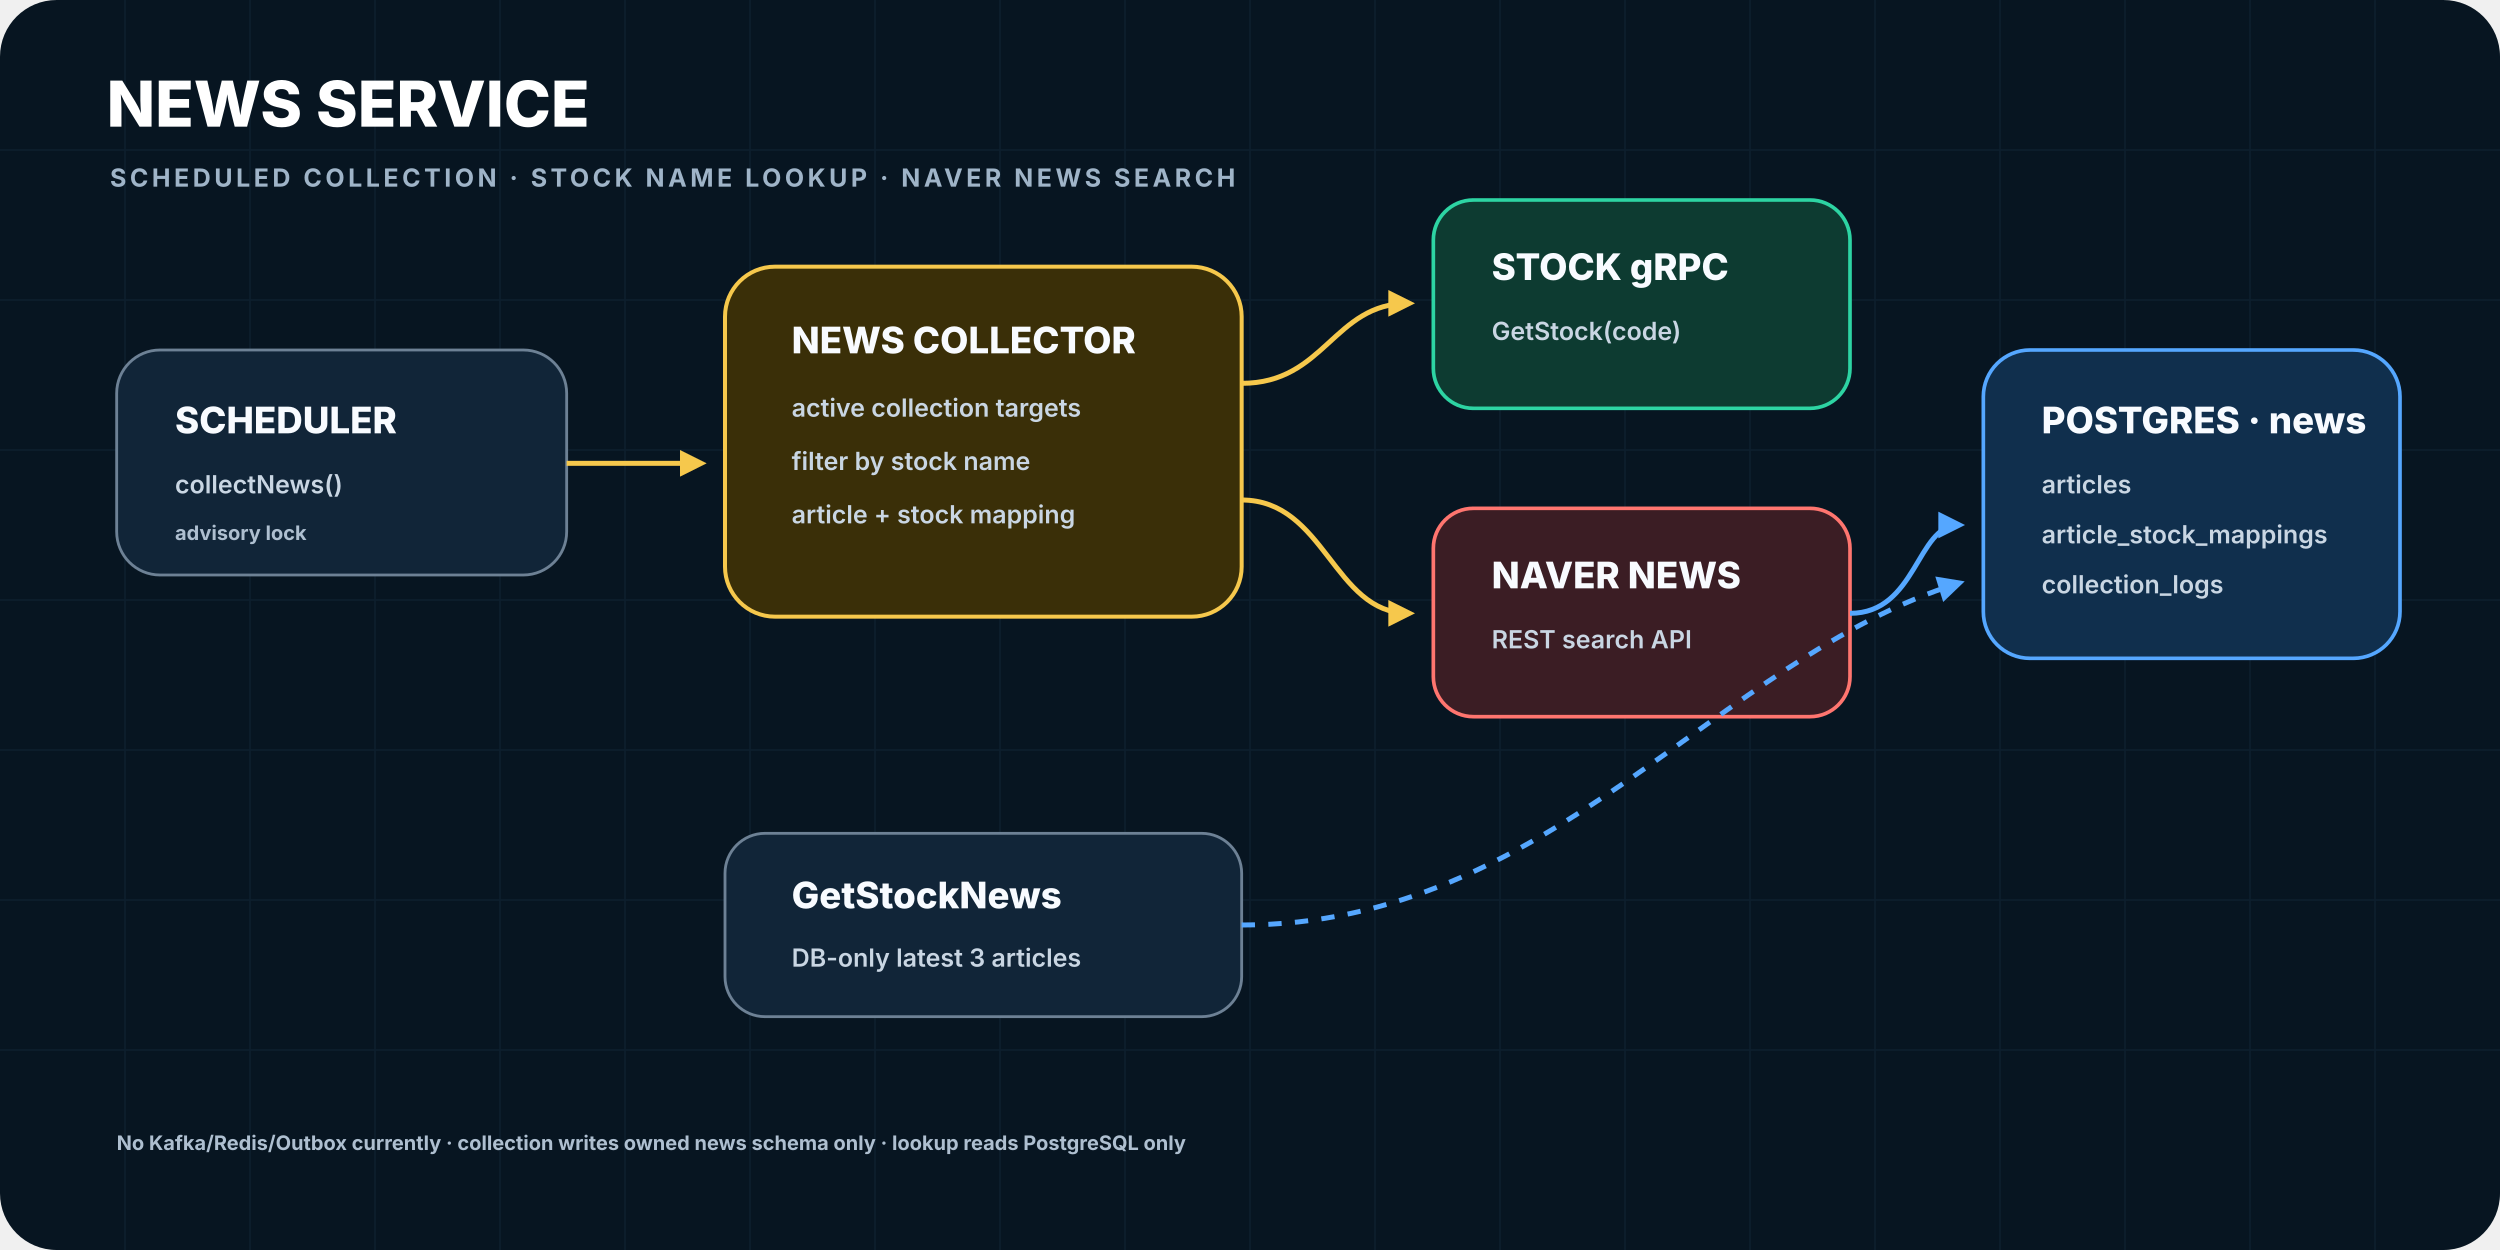
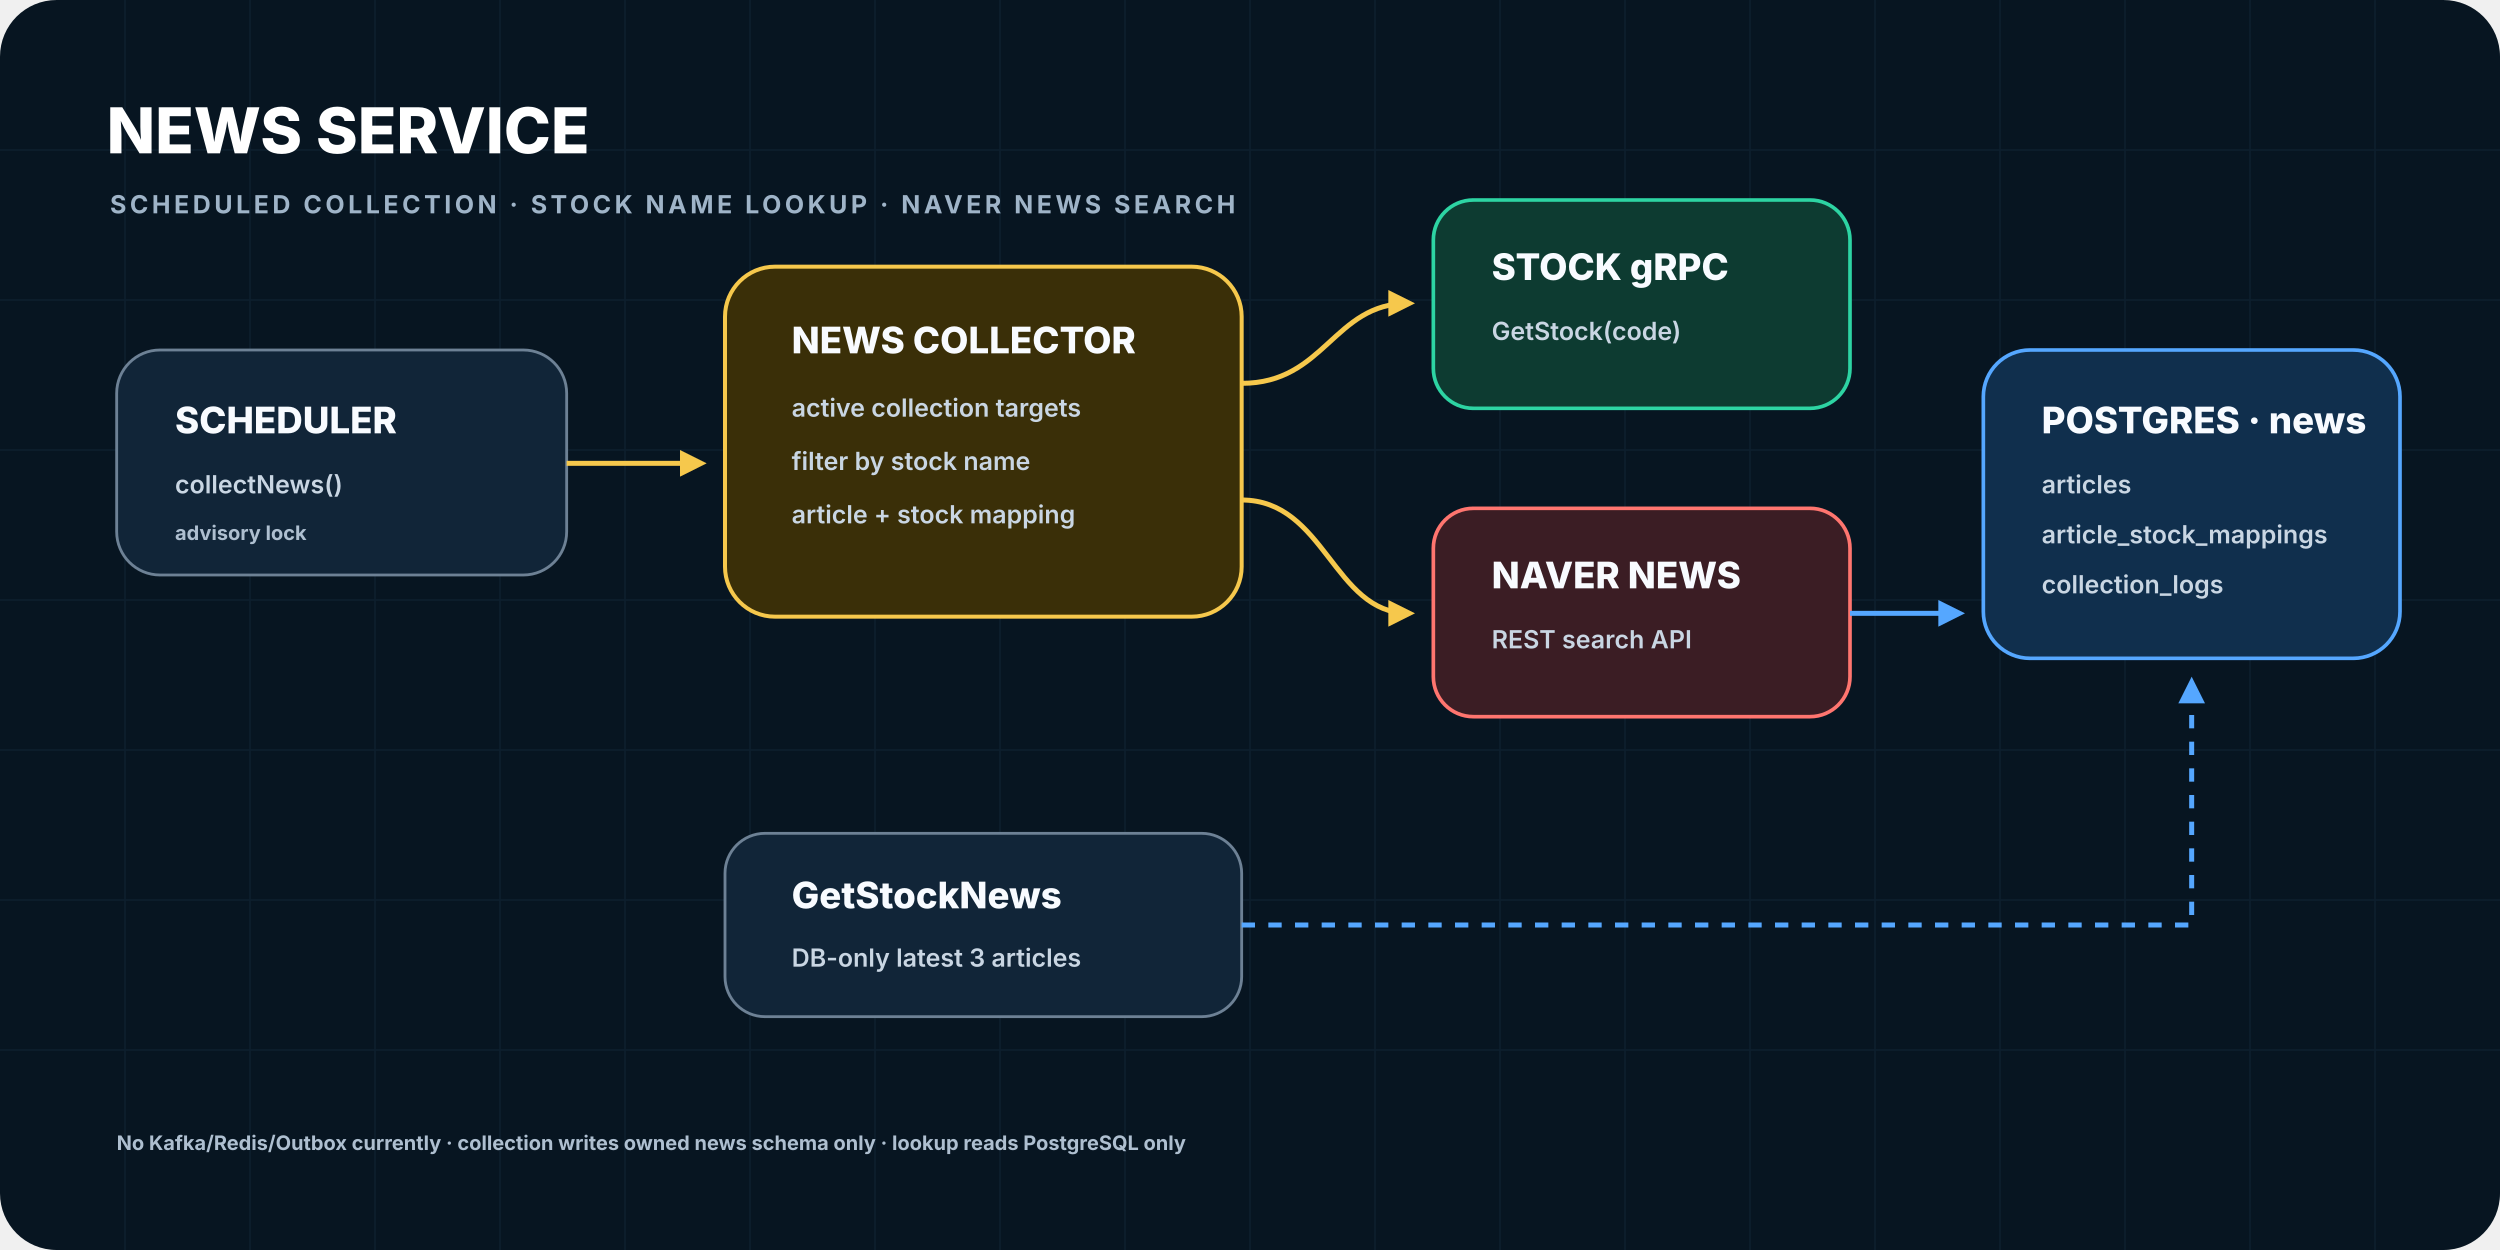
<svg xmlns="http://www.w3.org/2000/svg" width="3000" height="1500" viewBox="0 0 1500 750" role="img" aria-labelledby="title desc" preserveAspectRatio="xMidYMid meet" text-rendering="geometricPrecision" shape-rendering="geometricPrecision">
  <defs>
    <marker id="arrow" markerWidth="16" markerHeight="16" refX="12" refY="8" orient="auto" markerUnits="userSpaceOnUse">
      <path d="M0 0 L16 8 L0 16 Z" fill="#f6c84c" />
    </marker>
    <marker id="blue" markerWidth="16" markerHeight="16" refX="12" refY="8" orient="auto" markerUnits="userSpaceOnUse">
      <path d="M0 0 L16 8 L0 16 Z" fill="#55a7ff" />
    </marker>
    <style>
      .bg{fill:#071521}.grid{stroke:#1a3448;stroke-width:1;opacity:.32}.title{font:800 38px Inter,Arial,sans-serif;fill:#fff}.sub{font:700 15px Inter,Arial,sans-serif;fill:#9fb4c8;letter-spacing:.14em}.box{fill:#112538;stroke:#6d8195;stroke-width:1.7}.news{fill:#3a2f08;stroke:#f6c84c;stroke-width:2.4}.stock{fill:#0d3b31;stroke:#2dd4a3;stroke-width:2.2}.api{fill:#3b1d24;stroke:#ff756f;stroke-width:2.2}.db{fill:#102f4d;stroke:#55a7ff;stroke-width:2.2}.txt{font:800 22px Inter,Arial,sans-serif;fill:#f8fbff}.body{font:600 15px Inter,Arial,sans-serif;fill:#c9d6e3}.small{font:700 12px Inter,Arial,sans-serif;fill:#aebfd0}.line{stroke:#f6c84c;stroke-width:3;fill:none;marker-end:url(#arrow)}.lineBlue{stroke:#55a7ff;stroke-width:3;fill:none;marker-end:url(#blue)}.dash{stroke-dasharray:8 8}
    </style>
  </defs>
  <rect class="bg" width="1500" height="750" rx="34" />
  <path class="grid" d="M75 0V750 M150 0V750 M225 0V750 M300 0V750 M375 0V750 M450 0V750 M525 0V750 M600 0V750 M675 0V750 M750 0V750 M825 0V750 M900 0V750 M975 0V750 M1050 0V750 M1125 0V750 M1200 0V750 M1275 0V750 M1350 0V750 M1425 0V750 M0 90H1500 M0 180H1500 M0 270H1500 M0 360H1500 M0 450H1500 M0 540H1500 M0 630H1500" />
-   <text x="64" y="76" class="title">NEWS SERVICE</text>
-   <text x="66" y="112" class="sub">SCHEDULED COLLECTION · STOCK NAME LOOKUP · NAVER NEWS SEARCH</text>
+   <text x="64" y="92" class="title">NEWS SERVICE</text>
+   <text x="66" y="128" class="sub">SCHEDULED COLLECTION · STOCK NAME LOOKUP · NAVER NEWS SEARCH</text>
  <rect x="70" y="210" width="270" height="135" rx="26" class="box" />
  <text x="105" y="260" class="txt">SCHEDULER</text>
  <text x="105" y="296" class="body">collectNews()</text>
  <text x="105" y="324" class="small">advisory lock</text>
  <rect x="435" y="160" width="310" height="210" rx="30" class="news" />
  <text x="475" y="212" class="txt">NEWS COLLECTOR</text>
  <text x="475" y="250" class="body">active collection targets</text>
  <text x="475" y="282" class="body">filter by stock name</text>
  <text x="475" y="314" class="body">article + stock mapping</text>
  <rect x="860" y="120" width="250" height="125" rx="24" class="stock" />
  <text x="895" y="168" class="txt">STOCK gRPC</text>
  <text x="895" y="204" class="body">GetStock(code)</text>
  <rect x="860" y="305" width="250" height="125" rx="24" class="api" />
  <text x="895" y="353" class="txt">NAVER NEWS</text>
  <text x="895" y="389" class="body">REST search API</text>
  <rect x="1190" y="210" width="250" height="185" rx="28" class="db" />
  <text x="1225" y="260" class="txt">POSTGRES · news</text>
  <text x="1225" y="296" class="body">articles</text>
  <text x="1225" y="326" class="body">article_stock_mappings</text>
  <text x="1225" y="356" class="body">collection_logs</text>
  <rect x="435" y="500" width="310" height="110" rx="24" class="box" />
  <text x="475" y="545" class="txt">GetStockNews</text>
  <text x="475" y="580" class="body">DB-only latest 3 articles</text>
  <path d="M340 278H420" class="line" />
  <path d="M745 230 C795 230 800 182 845 182" class="line" />
  <path d="M745 300 C795 300 800 368 845 368" class="line" />
-   <path d="M1110 368 C1150 368 1150 315 1175 315" class="lineBlue" />
-   <path d="M745 555 C930 555 1030 395 1175 350" class="lineBlue dash" />
+   <path d="M1110 368 H1175" class="lineBlue" />
+   <path d="M745 555 H1315 V410" class="lineBlue dash" />
  <text x="70" y="690" class="small">No Kafka/Redis/Outbox currently · collection writes owned news schema only · lookup reads PostgreSQL only</text>
</svg>
